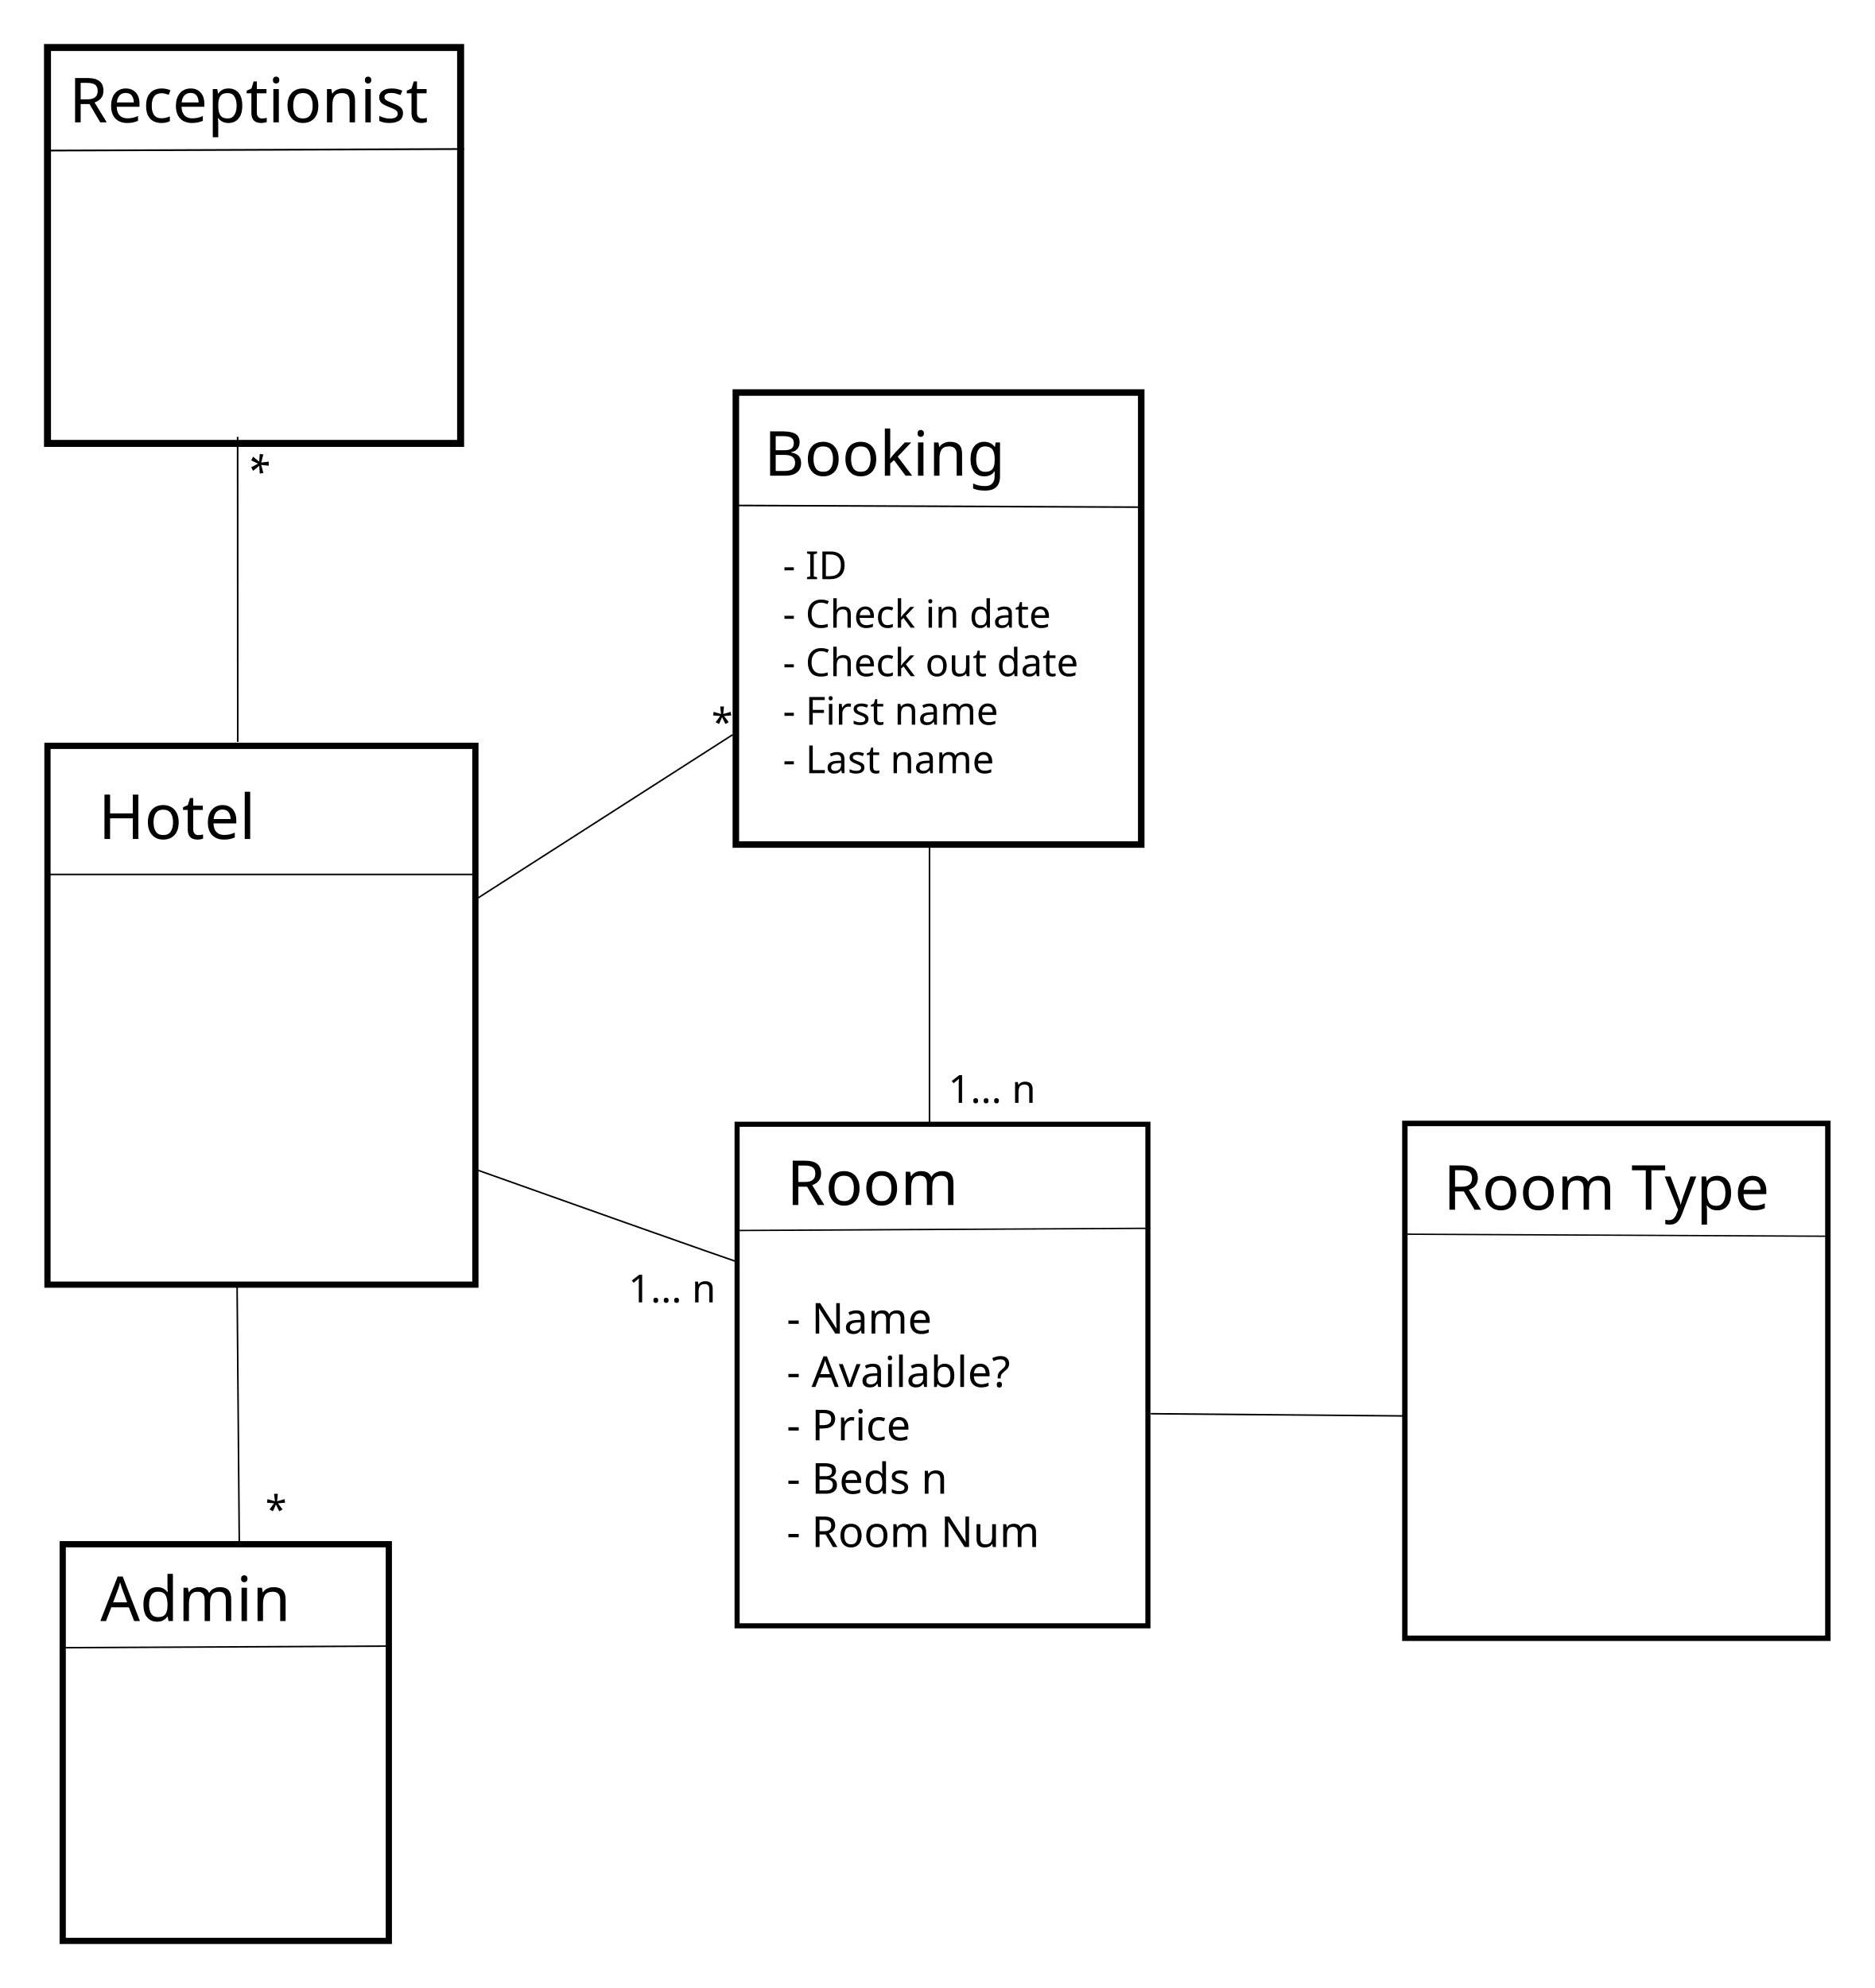
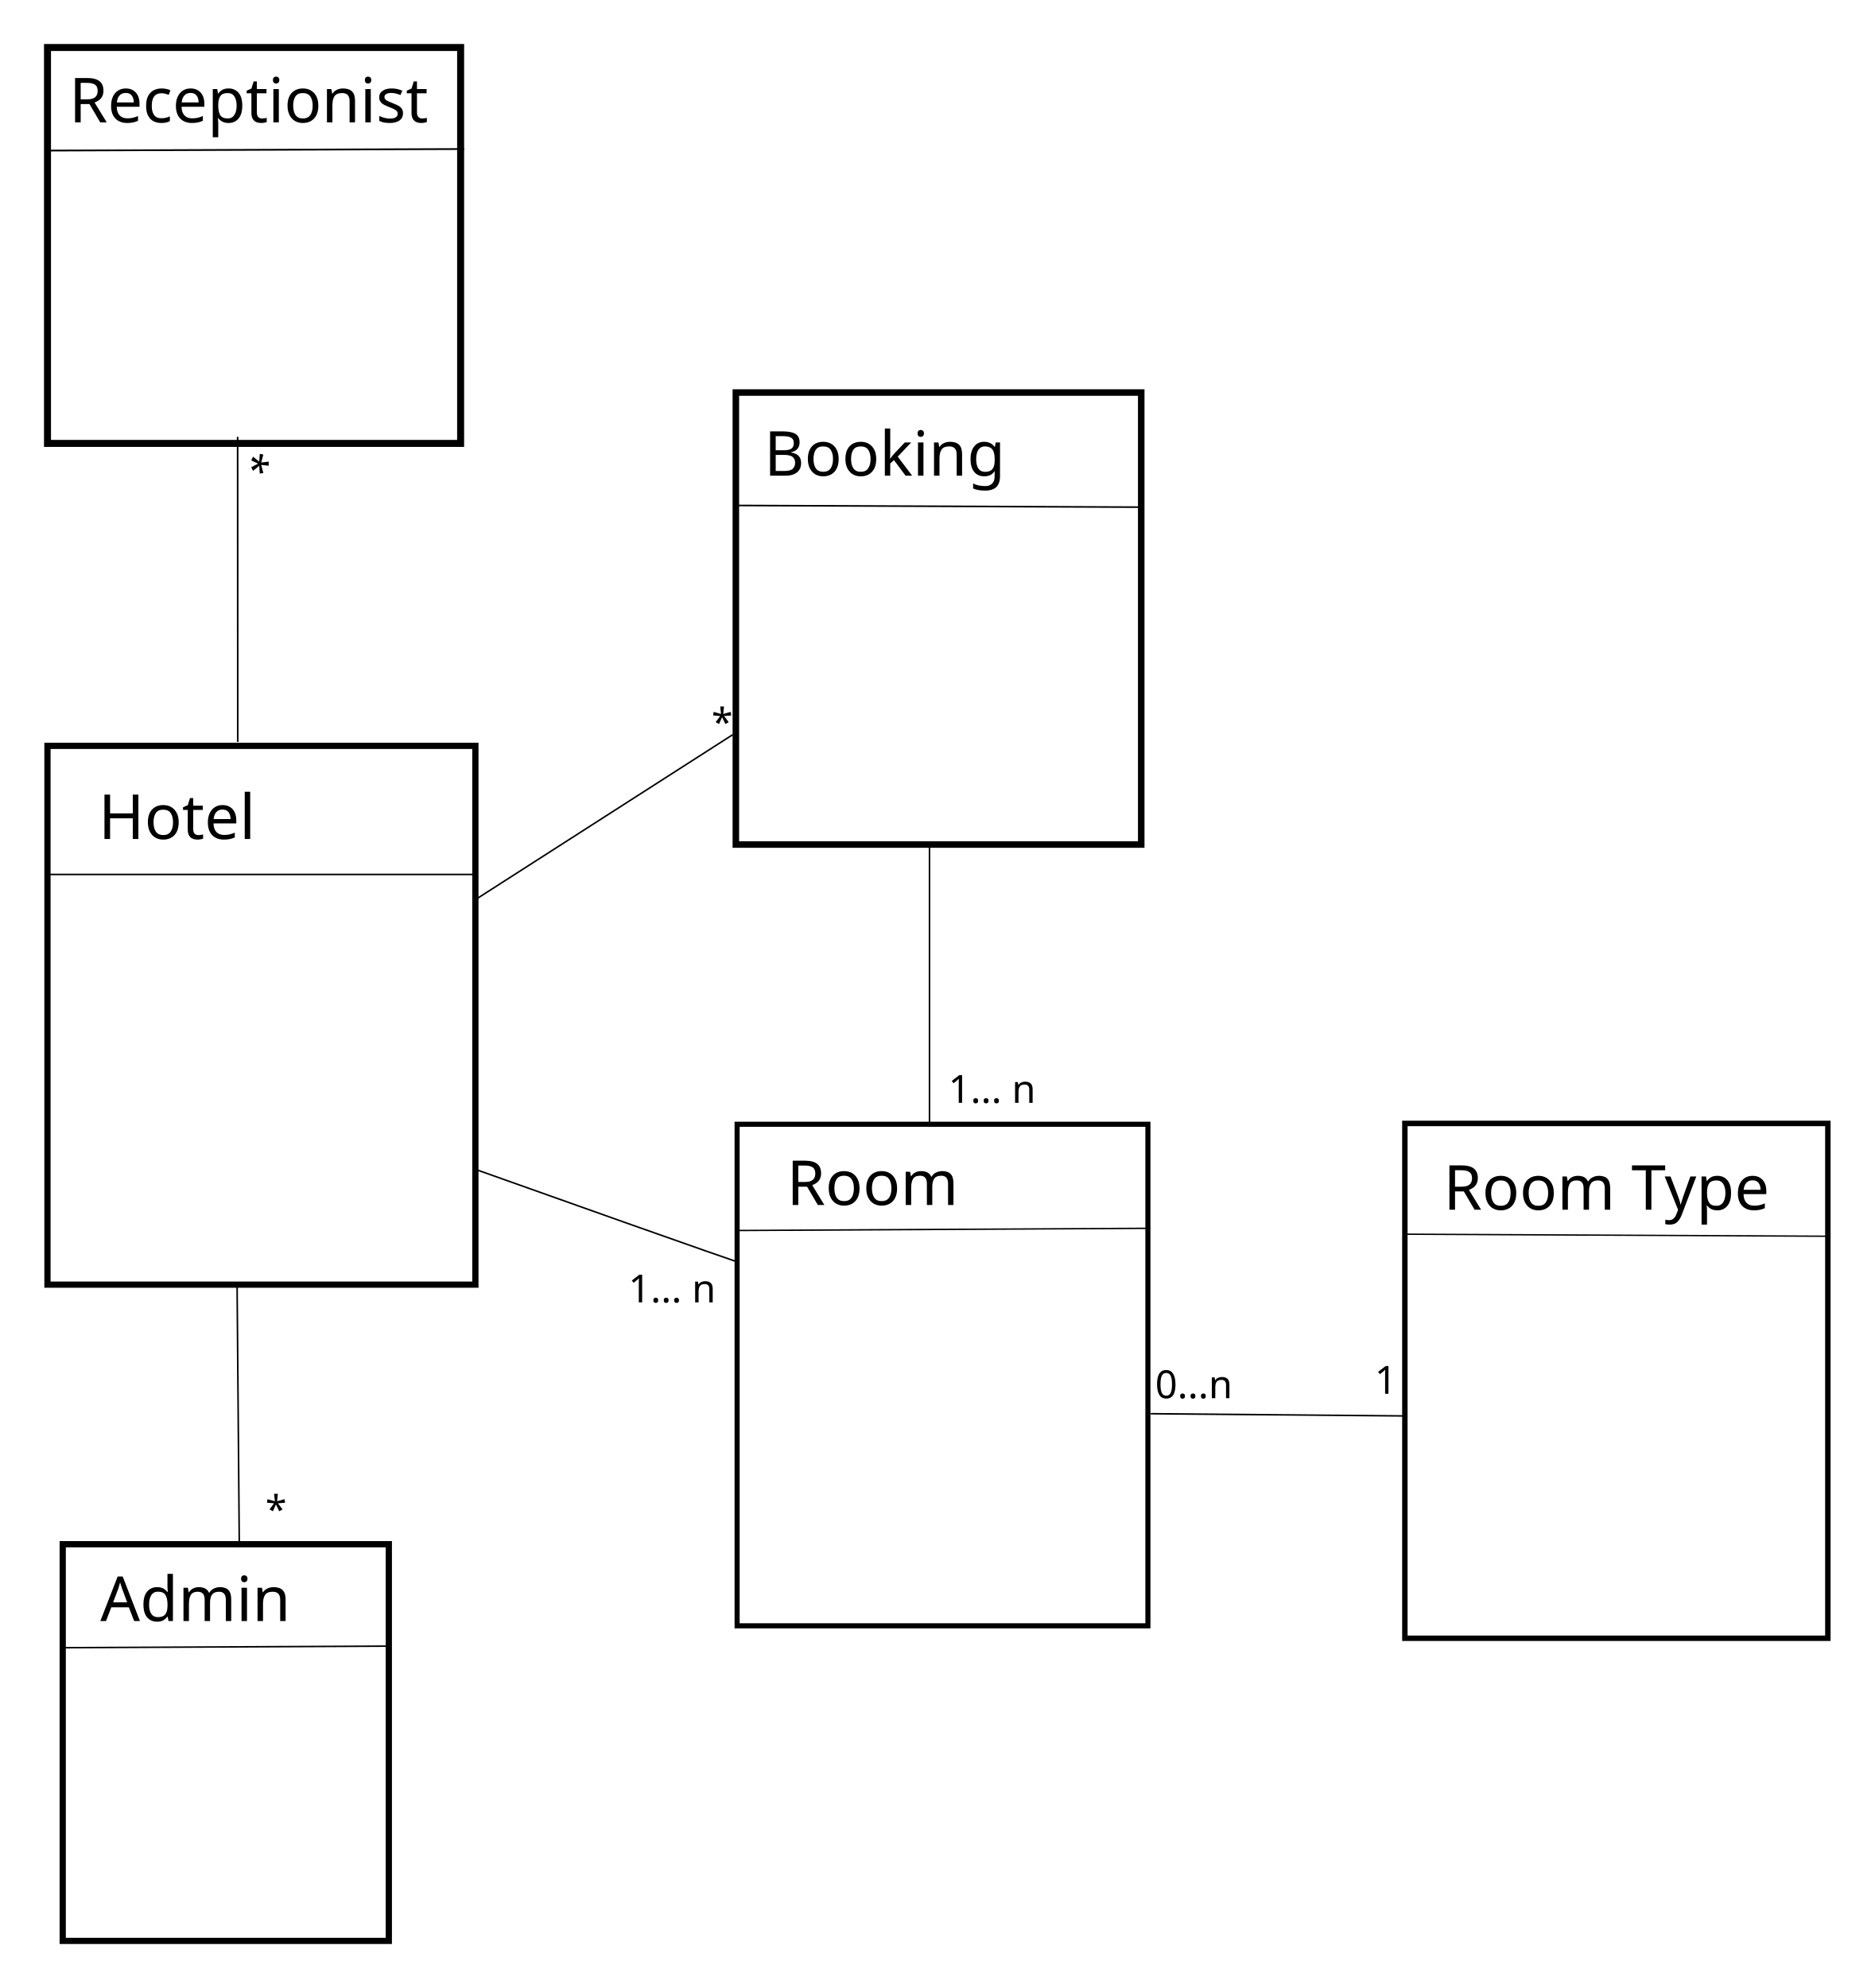
<svg xmlns="http://www.w3.org/2000/svg" version="1.1" id="svg2" viewBox="0 0 1207.793 1280.824" height="361.477mm" width="340.866mm">
  <defs id="defs4" />
  <g transform="translate(402.9078,80.42882)" id="layer1">
    <rect y="172.461" x="71.205" height="291.232" width="261.19" id="rect4136" style="opacity:1;fill:#008080;fill-opacity:0;stroke:#000000;stroke-width:4.206;stroke-linecap:round;stroke-linejoin:miter;stroke-miterlimit:4;stroke-dasharray:none;stroke-opacity:1" />
    <path id="path4138" d="m 69.676,245.22 262.818,1.095" style="fill:none;fill-rule:evenodd;stroke:#000000;stroke-width:1.049px;stroke-linecap:butt;stroke-linejoin:miter;stroke-opacity:1" />
    <text id="text4140" y="226.057" x="89.398" style="font-style:normal;font-weight:normal;font-size:40px;line-height:125%;font-family:sans-serif;letter-spacing:0px;word-spacing:0px;fill:#000000;fill-opacity:1;stroke:none;stroke-width:1px;stroke-linecap:butt;stroke-linejoin:miter;stroke-opacity:1" xml:space="preserve">
      <tspan y="226.057" x="89.398" id="tspan4142">Booking</tspan>
    </text>
-     <text id="text4144" y="292.727" x="101.52" style="font-style:normal;font-weight:normal;font-size:40px;line-height:125%;font-family:sans-serif;letter-spacing:0px;word-spacing:0px;fill:#000000;fill-opacity:1;stroke:none;stroke-width:1px;stroke-linecap:butt;stroke-linejoin:miter;stroke-opacity:1" xml:space="preserve">
-       <tspan style="font-size:25px" y="292.727" x="101.52" id="tspan4146">- ID</tspan>
-       <tspan id="tspan4158" style="font-size:25px" y="323.977" x="101.52">- Check in date</tspan>
-       <tspan id="tspan4164" style="font-size:25px" y="355.227" x="101.52">- Check out date</tspan>
-       <tspan id="tspan4350" style="font-size:25px" y="386.477" x="101.52">- First name</tspan>
-       <tspan id="tspan4352" style="font-size:25px" y="417.727" x="101.52">- Last name</tspan>
-     </text>
    <rect y="643.892" x="72.016" height="323.145" width="264.678" id="rect4168" style="opacity:1;fill:#008080;fill-opacity:0;stroke:#000000;stroke-width:3.273;stroke-linecap:round;stroke-linejoin:miter;stroke-miterlimit:4;stroke-dasharray:none;stroke-opacity:1" />
    <path id="path4170" d="M 71.109,712.364 338.247,710.932" style="fill:none;fill-rule:evenodd;stroke:#000000;stroke-width:0.917px;stroke-linecap:butt;stroke-linejoin:miter;stroke-opacity:1" />
    <text id="text4172" y="695.934" x="103.964" style="font-style:normal;font-weight:normal;font-size:40px;line-height:125%;font-family:sans-serif;letter-spacing:0px;word-spacing:0px;fill:#000000;fill-opacity:1;stroke:none;stroke-width:1px;stroke-linecap:butt;stroke-linejoin:miter;stroke-opacity:1" xml:space="preserve">
      <tspan y="695.934" x="103.964" id="tspan4174">Room</tspan>
-     </text>
-     <text id="text4176" y="778.791" x="103.964" style="font-style:normal;font-weight:normal;font-size:40px;line-height:125%;font-family:sans-serif;letter-spacing:0px;word-spacing:0px;fill:#000000;fill-opacity:1;stroke:none;stroke-width:1px;stroke-linecap:butt;stroke-linejoin:miter;stroke-opacity:1" xml:space="preserve">
-       <tspan style="font-size:27.5px" y="778.791" x="103.964" id="tspan4178">- Name</tspan>
-       <tspan style="font-size:27.5px" id="tspan4180" y="813.166" x="103.964">- Available?</tspan>
-       <tspan style="font-size:27.5px" id="tspan4182" y="847.541" x="103.964">- Price</tspan>
-       <tspan style="font-size:27.5px" id="tspan4186" y="881.916" x="103.964">- Beds n</tspan>
-       <tspan style="font-size:27.5px" id="tspan4190" y="916.291" x="103.964">- Room Num</tspan>
    </text>
    <path id="path4194" d="m 195.97,464.453 0,179.807" style="fill:none;fill-rule:evenodd;stroke:#000000;stroke-width:1px;stroke-linecap:butt;stroke-linejoin:miter;stroke-opacity:1" />
    <text id="text4196" y="630.118" x="208.091" style="font-style:normal;font-weight:normal;font-size:25px;line-height:125%;font-family:sans-serif;letter-spacing:0px;word-spacing:0px;fill:#000000;fill-opacity:1;stroke:none;stroke-width:1px;stroke-linecap:butt;stroke-linejoin:miter;stroke-opacity:1" xml:space="preserve">
      <tspan style="font-size:25px" y="630.118" x="208.091" id="tspan4198">1... n</tspan>
    </text>
    <rect y="914.476" x="-362.497" height="255.569" width="210.112" id="rect4219" style="opacity:1;fill:#008080;fill-opacity:0;stroke:#000000;stroke-width:4.009;stroke-linecap:round;stroke-linejoin:miter;stroke-miterlimit:4;stroke-dasharray:none;stroke-opacity:1" />
    <path id="path4221" d="m -153.396,980.136 -210.112,1.01" style="fill:none;fill-rule:evenodd;stroke:#000000;stroke-width:1px;stroke-linecap:butt;stroke-linejoin:miter;stroke-opacity:1" />
    <text id="text4223" y="963.973" x="-338.254" style="font-style:normal;font-weight:normal;font-size:40px;line-height:125%;font-family:sans-serif;letter-spacing:0px;word-spacing:0px;fill:#000000;fill-opacity:1;stroke:none;stroke-width:1px;stroke-linecap:butt;stroke-linejoin:miter;stroke-opacity:1" xml:space="preserve">
      <tspan y="963.973" x="-338.254" id="tspan4225">Admin</tspan>
    </text>
    <rect y="-49.828" x="-372.307" height="255.07" width="266.181" id="rect4219-3" style="opacity:1;fill:#008080;fill-opacity:0;stroke:#000000;stroke-width:4.508;stroke-linecap:round;stroke-linejoin:miter;stroke-miterlimit:4;stroke-dasharray:none;stroke-opacity:1" />
    <path id="path4221-6" d="m -103.852,15.585 -269.72,1.005" style="fill:none;fill-rule:evenodd;stroke:#000000;stroke-width:1.13px;stroke-linecap:butt;stroke-linejoin:miter;stroke-opacity:1" />
    <text id="text4223-7" y="-1.591" x="-358.415" style="font-style:normal;font-weight:normal;font-size:40px;line-height:125%;font-family:sans-serif;letter-spacing:0px;word-spacing:0px;fill:#000000;fill-opacity:1;stroke:none;stroke-width:1px;stroke-linecap:butt;stroke-linejoin:miter;stroke-opacity:1" xml:space="preserve">
      <tspan y="-1.591" x="-358.415" id="tspan4225-5">Receptionist</tspan>
    </text>
    <path id="path4251" d="m -249.73,397.555 c -0.067,-195.434 -0.067,-196.532 -0.067,-196.532" style="fill:none;fill-rule:evenodd;stroke:#000000;stroke-width:1.043px;stroke-linecap:butt;stroke-linejoin:miter;stroke-opacity:1" />
    <text transform="matrix(3.567271e-4,1.042565,-0.9591727,3.8774159e-4,0,0)" id="text4255" y="259.448" x="202.197" style="font-style:normal;font-weight:normal;font-size:41.701px;line-height:125%;font-family:sans-serif;letter-spacing:0px;word-spacing:0px;fill:#000000;fill-opacity:1;stroke:none;stroke-width:1px;stroke-linecap:butt;stroke-linejoin:miter;stroke-opacity:1" xml:space="preserve">
      <tspan style="font-size:26.063px" y="259.448" x="202.197" id="tspan4257">*</tspan>
    </text>
    <rect y="400.102" x="-372.327" height="347.143" width="275.714" id="rect4373" style="opacity:1;fill:#008080;fill-opacity:0;stroke:#000000;stroke-width:4.009;stroke-linecap:round;stroke-linejoin:miter;stroke-miterlimit:4;stroke-dasharray:none;stroke-opacity:1" />
    <path id="path4375" d="m -370.898,482.959 274.286,0" style="fill:none;fill-rule:evenodd;stroke:#000000;stroke-width:1px;stroke-linecap:butt;stroke-linejoin:miter;stroke-opacity:1" />
    <text id="text4377" y="460.102" x="-339.469" style="font-style:normal;font-weight:normal;font-size:40px;line-height:125%;font-family:sans-serif;letter-spacing:0px;word-spacing:0px;fill:#000000;fill-opacity:1;stroke:none;stroke-width:1px;stroke-linecap:butt;stroke-linejoin:miter;stroke-opacity:1" xml:space="preserve">
      <tspan y="460.102" x="-339.469" id="tspan4379">Hotel</tspan>
    </text>
    <path id="path4381" d="M -248.717,916.408 -250.145,747.837" style="fill:none;fill-rule:evenodd;stroke:#000000;stroke-width:1px;stroke-linecap:butt;stroke-linejoin:miter;stroke-opacity:1" />
    <path id="path4383" d="m -96.612,672.959 c 168.571,60 170,60 170,60" style="fill:none;fill-rule:evenodd;stroke:#000000;stroke-width:1px;stroke-linecap:butt;stroke-linejoin:miter;stroke-opacity:1" />
    <path id="path4385" d="M -98.041,500.102 69.102,392.959" style="fill:none;fill-rule:evenodd;stroke:#000000;stroke-width:1px;stroke-linecap:butt;stroke-linejoin:miter;stroke-opacity:1" />
    <text id="text4387" y="758.674" x="1.959" style="font-style:normal;font-weight:normal;font-size:40px;line-height:125%;font-family:sans-serif;letter-spacing:0px;word-spacing:0px;fill:#000000;fill-opacity:1;stroke:none;stroke-width:1px;stroke-linecap:butt;stroke-linejoin:miter;stroke-opacity:1" xml:space="preserve">
      <tspan style="font-size:25px" y="758.674" x="1.959" id="tspan4389">1... n</tspan>
    </text>
    <text id="text4391" y="393.763" x="55.531" style="font-style:normal;font-weight:normal;font-size:25px;line-height:125%;font-family:sans-serif;letter-spacing:0px;word-spacing:0px;fill:#000000;fill-opacity:1;stroke:none;stroke-width:1px;stroke-linecap:butt;stroke-linejoin:miter;stroke-opacity:1" xml:space="preserve">
      <tspan y="393.763" x="55.531" id="tspan4393">*</tspan>
    </text>
    <text id="text4401" y="900.993" x="-231.923" style="font-style:normal;font-weight:normal;font-size:25px;line-height:125%;font-family:sans-serif;letter-spacing:0px;word-spacing:0px;fill:#000000;fill-opacity:1;stroke:none;stroke-width:1px;stroke-linecap:butt;stroke-linejoin:miter;stroke-opacity:1" xml:space="preserve">
      <tspan y="900.993" x="-231.923" id="tspan4403">*</tspan>
    </text>
    <rect y="643.373" x="502.256" height="331.696" width="272.533" id="rect5181" style="opacity:1;fill:#008080;fill-opacity:0;stroke:#000000;stroke-width:3.499;stroke-linecap:round;stroke-linejoin:miter;stroke-miterlimit:4;stroke-dasharray:none;stroke-opacity:1" />
    <path id="path5183" d="m 502.808,714.736 c 271.717,1.307 272.854,1.319 272.854,1.319" style="fill:none;fill-rule:evenodd;stroke:#000000;stroke-width:0.893px;stroke-linecap:butt;stroke-linejoin:miter;stroke-opacity:1" />
    <text id="text5185" y="698.967" x="527.092" style="font-style:normal;font-weight:normal;font-size:40px;line-height:125%;font-family:sans-serif;letter-spacing:0px;word-spacing:0px;fill:#000000;fill-opacity:1;stroke:none;stroke-width:1px;stroke-linecap:butt;stroke-linejoin:miter;stroke-opacity:1" xml:space="preserve">
      <tspan y="698.967" x="527.092" id="tspan5187">Room Type</tspan>
    </text>
    <flowRoot transform="translate(-402.9078,-80.42882)" style="font-style:normal;font-weight:normal;font-size:40px;line-height:125%;font-family:sans-serif;letter-spacing:0px;word-spacing:0px;fill:#000000;fill-opacity:1;stroke:none;stroke-width:1px;stroke-linecap:butt;stroke-linejoin:miter;stroke-opacity:1" id="flowRoot5189" xml:space="preserve">
      <flowRegion id="flowRegion5191">
        <rect y="813.681" x="494.286" height="201.429" width="201.429" id="rect5193" />
      </flowRegion>
      <flowPara id="flowPara5195" />
    </flowRoot>
    <path id="path5197" d="m 338.521,830.395 c 162.857,1.429 162.857,1.429 162.857,1.429" style="fill:none;fill-rule:evenodd;stroke:#000000;stroke-width:1px;stroke-linecap:butt;stroke-linejoin:miter;stroke-opacity:1" />
+     <text id="text4296" y="817.538" x="482.806" style="font-style:normal;font-weight:normal;font-size:40px;line-height:125%;font-family:sans-serif;letter-spacing:0px;word-spacing:0px;fill:#000000;fill-opacity:1;stroke:none;stroke-width:1px;stroke-linecap:butt;stroke-linejoin:miter;stroke-opacity:1" xml:space="preserve">
+       <tspan style="font-size:25px" y="817.538" x="482.806" id="tspan4298">1</tspan>
+     </text>
+     <flowRoot style="fill:black;stroke:none;stroke-opacity:1;stroke-width:1px;stroke-linejoin:miter;stroke-linecap:butt;fill-opacity:1;font-family:sans-serif;font-style:normal;font-weight:normal;font-size:40px;line-height:125%;letter-spacing:0px;word-spacing:0px" id="flowRoot4300" xml:space="preserve">
+       <flowRegion id="flowRegion4302">
+         <rect y="813.681" x="488.571" height="212.857" width="217.143" id="rect4304" />
+       </flowRegion>
+       <flowPara id="flowPara4306" />
+     </flowRoot>
+     <text id="text4308" y="820.395" x="341.378" style="font-style:normal;font-weight:normal;font-size:40px;line-height:125%;font-family:sans-serif;letter-spacing:0px;word-spacing:0px;fill:#000000;fill-opacity:1;stroke:none;stroke-width:1px;stroke-linecap:butt;stroke-linejoin:miter;stroke-opacity:1" xml:space="preserve">
+       <tspan style="font-size:25px" y="820.395" x="341.378" id="tspan4310">0...n</tspan>
+     </text>
  </g>
</svg>
